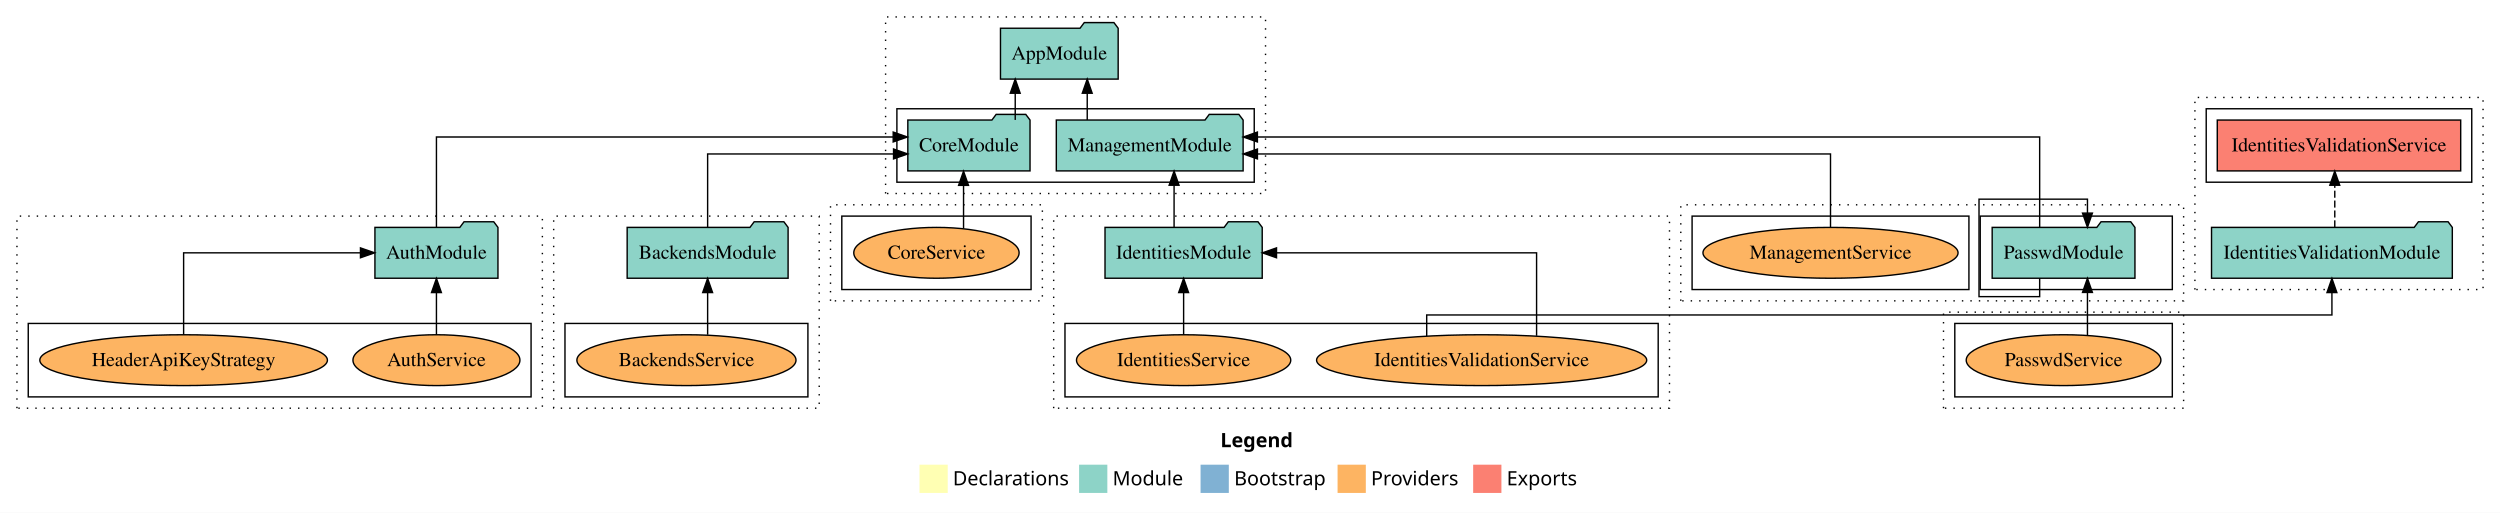
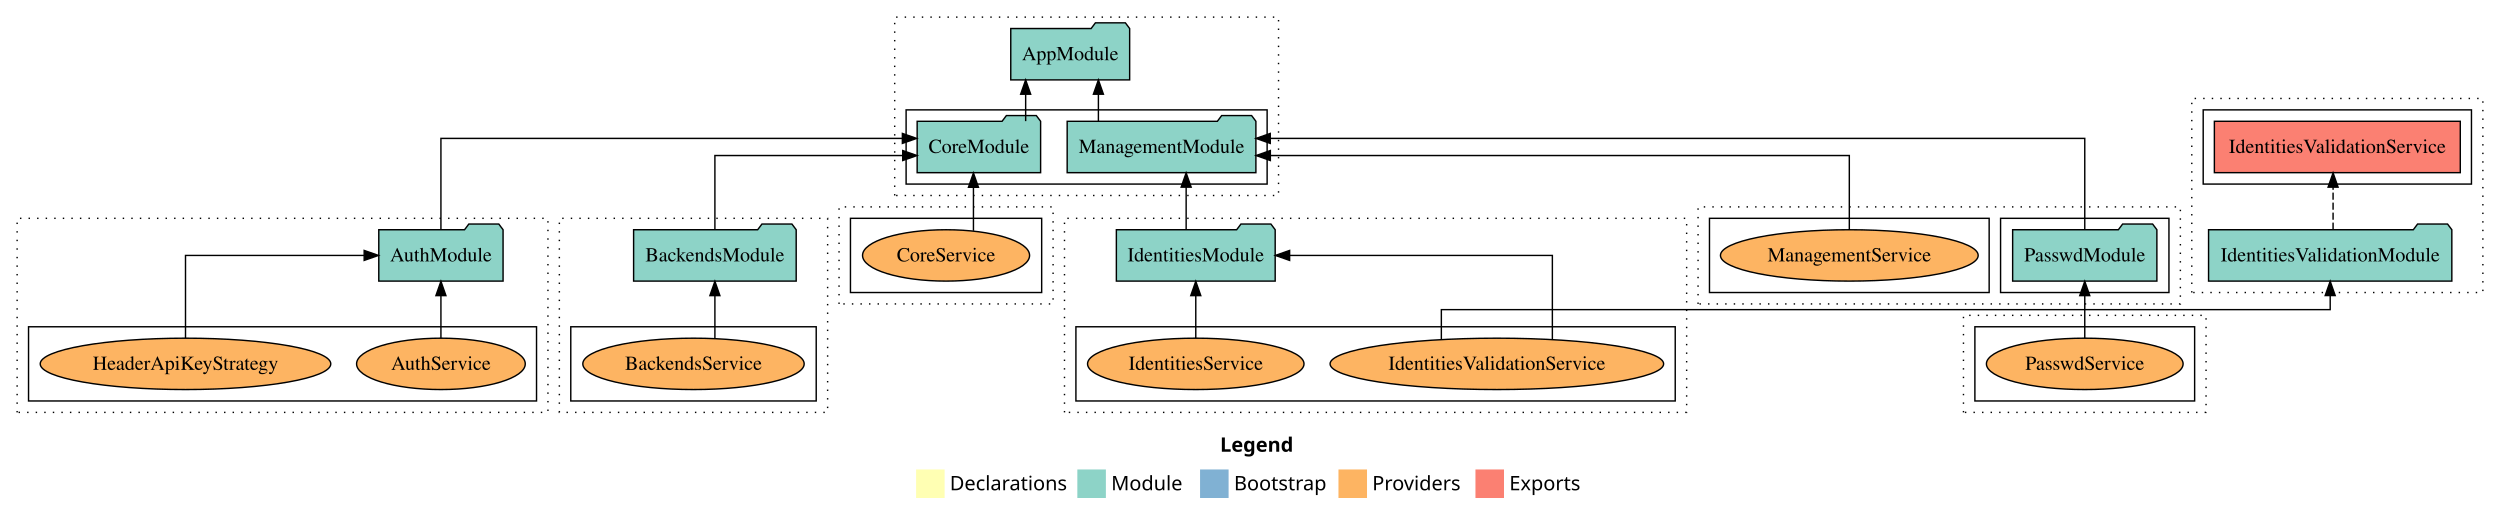
- <svg xmlns="http://www.w3.org/2000/svg" width="1770pt" height="363pt" viewBox="0.00 0.00 1770.00 363.00">
+ <svg xmlns="http://www.w3.org/2000/svg" width="1752pt" height="363pt" viewBox="0.00 0.00 1752.00 363.00">
  <g id="graph0" class="graph" transform="scale(1 1) rotate(0) translate(4 359)">
-     <polygon fill="white" stroke="transparent" points="-4,4 -4,-359 1766,-359 1766,4 -4,4" />
-     <text text-anchor="start" x="860.01" y="-42.4" font-family="Times-12" font-weight="bold" font-size="14.00">Legend</text>
-     <polygon fill="#ffffb3" stroke="transparent" points="647,-10 647,-30 667,-30 667,-10 647,-10" />
-     <text text-anchor="start" x="670.63" y="-15.4" font-family="Times-12" font-size="14.00">  Declarations</text>
-     <polygon fill="#8dd3c7" stroke="transparent" points="760,-10 760,-30 780,-30 780,-10 760,-10" />
-     <text text-anchor="start" x="783.73" y="-15.4" font-family="Times-12" font-size="14.00">  Module</text>
-     <polygon fill="#80b1d3" stroke="transparent" points="846,-10 846,-30 866,-30 866,-10 846,-10" />
-     <text text-anchor="start" x="869.78" y="-15.4" font-family="Times-12" font-size="14.00">  Bootstrap</text>
-     <polygon fill="#fdb462" stroke="transparent" points="943,-10 943,-30 963,-30 963,-10 943,-10" />
-     <text text-anchor="start" x="966.67" y="-15.4" font-family="Times-12" font-size="14.00">  Providers</text>
-     <polygon fill="#fb8072" stroke="transparent" points="1039,-10 1039,-30 1059,-30 1059,-10 1039,-10" />
-     <text text-anchor="start" x="1062.73" y="-15.4" font-family="Times-12" font-size="14.00">  Exports</text>
+     <polygon fill="white" stroke="transparent" points="-4,4 -4,-359 1748,-359 1748,4 -4,4" />
+     <text text-anchor="start" x="851.01" y="-42.4" font-family="Times-12" font-weight="bold" font-size="14.00">Legend</text>
+     <polygon fill="#ffffb3" stroke="transparent" points="638,-10 638,-30 658,-30 658,-10 638,-10" />
+     <text text-anchor="start" x="661.63" y="-15.4" font-family="Times-12" font-size="14.00">  Declarations</text>
+     <polygon fill="#8dd3c7" stroke="transparent" points="751,-10 751,-30 771,-30 771,-10 751,-10" />
+     <text text-anchor="start" x="774.73" y="-15.4" font-family="Times-12" font-size="14.00">  Module</text>
+     <polygon fill="#80b1d3" stroke="transparent" points="837,-10 837,-30 857,-30 857,-10 837,-10" />
+     <text text-anchor="start" x="860.78" y="-15.4" font-family="Times-12" font-size="14.00">  Bootstrap</text>
+     <polygon fill="#fdb462" stroke="transparent" points="934,-10 934,-30 954,-30 954,-10 934,-10" />
+     <text text-anchor="start" x="957.67" y="-15.4" font-family="Times-12" font-size="14.00">  Providers</text>
+     <polygon fill="#fb8072" stroke="transparent" points="1030,-10 1030,-30 1050,-30 1050,-10 1030,-10" />
+     <text text-anchor="start" x="1053.73" y="-15.4" font-family="Times-12" font-size="14.00">  Exports</text>
    <g id="clust1" class="cluster">
      <polygon fill="none" stroke="black" stroke-dasharray="1,5" points="623,-222 623,-347 892,-347 892,-222 623,-222" />
    </g>
    <g id="clust3" class="cluster">
      <polygon fill="none" stroke="black" points="631,-230 631,-282 884,-282 884,-230 631,-230" />
    </g>
    <g id="clust7" class="cluster">
      <polygon fill="none" stroke="black" stroke-dasharray="1,5" points="8,-70 8,-206 380,-206 380,-70 8,-70" />
    </g>
    <g id="clust12" class="cluster">
      <polygon fill="none" stroke="black" points="16,-78 16,-130 372,-130 372,-78 16,-78" />
    </g>
    <g id="clust13" class="cluster">
      <polygon fill="none" stroke="black" stroke-dasharray="1,5" points="388,-70 388,-206 576,-206 576,-70 388,-70" />
    </g>
    <g id="clust18" class="cluster">
      <polygon fill="none" stroke="black" points="396,-78 396,-130 568,-130 568,-78 396,-78" />
    </g>
    <g id="clust19" class="cluster">
      <polygon fill="none" stroke="black" stroke-dasharray="1,5" points="584,-146 584,-214 734,-214 734,-146 584,-146" />
    </g>
    <g id="clust24" class="cluster">
      <polygon fill="none" stroke="black" points="592,-154 592,-206 726,-206 726,-154 592,-154" />
    </g>
    <g id="clust25" class="cluster">
      <polygon fill="none" stroke="black" stroke-dasharray="1,5" points="742,-70 742,-206 1178,-206 1178,-70 742,-70" />
    </g>
    <g id="clust30" class="cluster">
      <polygon fill="none" stroke="black" points="750,-78 750,-130 1170,-130 1170,-78 750,-78" />
    </g>
    <g id="clust31" class="cluster">
-       <polygon fill="none" stroke="black" stroke-dasharray="1,5" points="1550,-154 1550,-290 1754,-290 1754,-154 1550,-154" />
+       <polygon fill="none" stroke="black" stroke-dasharray="1,5" points="1532,-154 1532,-290 1736,-290 1736,-154 1532,-154" />
    </g>
    <g id="clust34" class="cluster">
-       <polygon fill="none" stroke="black" points="1558,-230 1558,-282 1746,-282 1746,-230 1558,-230" />
+       <polygon fill="none" stroke="black" points="1540,-230 1540,-282 1728,-282 1728,-230 1540,-230" />
    </g>
    <g id="clust37" class="cluster">
-       <polygon fill="none" stroke="black" stroke-dasharray="1,5" points="1186,-146 1186,-214 1542,-214 1542,-146 1186,-146" />
+       <polygon fill="none" stroke="black" stroke-dasharray="1,5" points="1186,-146 1186,-214 1524,-214 1524,-146 1186,-146" />
    </g>
    <g id="clust39" class="cluster">
-       <polygon fill="none" stroke="black" points="1398,-154 1398,-206 1534,-206 1534,-154 1398,-154" />
+       <polygon fill="none" stroke="black" points="1398,-154 1398,-206 1516,-206 1516,-154 1398,-154" />
    </g>
    <g id="clust42" class="cluster">
      <polygon fill="none" stroke="black" points="1194,-154 1194,-206 1390,-206 1390,-154 1194,-154" />
    </g>
    <g id="clust43" class="cluster">
      <polygon fill="none" stroke="black" stroke-dasharray="1,5" points="1372,-70 1372,-138 1542,-138 1542,-70 1372,-70" />
    </g>
    <g id="clust48" class="cluster">
      <polygon fill="none" stroke="black" points="1380,-78 1380,-130 1534,-130 1534,-78 1380,-78" />
    </g>
    <g id="node1" class="node">
      <polygon fill="#8dd3c7" stroke="black" points="725.26,-274 722.26,-278 701.26,-278 698.26,-274 638.74,-274 638.74,-238 725.26,-238 725.26,-274" />
      <text text-anchor="middle" x="682" y="-251.8" font-family="Times,serif" font-size="14.00">CoreModule</text>
    </g>
    <g id="node3" class="node">
      <polygon fill="#8dd3c7" stroke="black" points="787.66,-339 784.66,-343 763.66,-343 760.66,-339 704.34,-339 704.34,-303 787.66,-303 787.66,-339" />
      <text text-anchor="middle" x="746" y="-316.8" font-family="Times,serif" font-size="14.00">AppModule</text>
    </g>
    <g id="edge1" class="edge">
      <path fill="none" stroke="black" d="M714.78,-274.11C714.78,-274.11 714.78,-292.99 714.78,-292.99" />
      <polygon fill="black" stroke="black" points="711.28,-292.99 714.78,-302.99 718.28,-292.99 711.28,-292.99" />
    </g>
    <g id="node2" class="node">
      <polygon fill="#8dd3c7" stroke="black" points="876.13,-274 873.13,-278 852.13,-278 849.13,-274 743.87,-274 743.87,-238 876.13,-238 876.13,-274" />
      <text text-anchor="middle" x="810" y="-251.8" font-family="Times,serif" font-size="14.00">ManagementModule</text>
    </g>
    <g id="edge2" class="edge">
      <path fill="none" stroke="black" d="M765.76,-274.11C765.76,-274.11 765.76,-292.99 765.76,-292.99" />
      <polygon fill="black" stroke="black" points="762.26,-292.99 765.76,-302.99 769.26,-292.99 762.26,-292.99" />
    </g>
    <g id="node4" class="node">
      <ellipse fill="#fdb462" stroke="black" cx="305" cy="-104" rx="59.11" ry="18" />
      <text text-anchor="middle" x="305" y="-99.8" font-family="Times,serif" font-size="14.00">AuthService</text>
    </g>
    <g id="node6" class="node">
      <polygon fill="#8dd3c7" stroke="black" points="348.55,-198 345.55,-202 324.55,-202 321.55,-198 261.45,-198 261.45,-162 348.55,-162 348.55,-198" />
      <text text-anchor="middle" x="305" y="-175.8" font-family="Times,serif" font-size="14.00">AuthModule</text>
    </g>
    <g id="edge3" class="edge">
      <path fill="none" stroke="black" d="M305,-122.01C305,-122.01 305,-151.85 305,-151.85" />
      <polygon fill="black" stroke="black" points="301.5,-151.85 305,-161.85 308.5,-151.85 301.5,-151.85" />
    </g>
    <g id="node5" class="node">
      <ellipse fill="#fdb462" stroke="black" cx="126" cy="-104" rx="101.82" ry="18" />
      <text text-anchor="middle" x="126" y="-99.8" font-family="Times,serif" font-size="14.00">HeaderApiKeyStrategy</text>
    </g>
    <g id="edge4" class="edge">
      <path fill="none" stroke="black" d="M126,-122.01C126,-144.49 126,-180 126,-180 126,-180 251.21,-180 251.21,-180" />
      <polygon fill="black" stroke="black" points="251.21,-183.5 261.21,-180 251.21,-176.5 251.21,-183.5" />
    </g>
    <g id="edge6" class="edge">
      <path fill="none" stroke="black" d="M305,-198.2C305,-222.36 305,-262 305,-262 305,-262 628.39,-262 628.39,-262" />
      <polygon fill="black" stroke="black" points="628.39,-265.5 638.39,-262 628.38,-258.5 628.39,-265.5" />
    </g>
    <g id="node7" class="node">
      <ellipse fill="#fdb462" stroke="black" cx="482" cy="-104" rx="77.57" ry="18" />
      <text text-anchor="middle" x="482" y="-99.8" font-family="Times,serif" font-size="14.00">BackendsService</text>
    </g>
    <g id="node8" class="node">
      <polygon fill="#8dd3c7" stroke="black" points="553.97,-198 550.97,-202 529.97,-202 526.97,-198 440.03,-198 440.03,-162 553.97,-162 553.97,-198" />
      <text text-anchor="middle" x="497" y="-175.8" font-family="Times,serif" font-size="14.00">BackendsModule</text>
    </g>
    <g id="edge5" class="edge">
      <path fill="none" stroke="black" d="M497,-122.01C497,-122.01 497,-151.85 497,-151.85" />
      <polygon fill="black" stroke="black" points="493.5,-151.85 497,-161.85 500.5,-151.85 493.5,-151.85" />
    </g>
    <g id="edge7" class="edge">
      <path fill="none" stroke="black" d="M497,-198.03C497,-218.77 497,-250 497,-250 497,-250 628.63,-250 628.63,-250" />
      <polygon fill="black" stroke="black" points="628.63,-253.5 638.63,-250 628.63,-246.5 628.63,-253.5" />
    </g>
    <g id="node9" class="node">
      <ellipse fill="#fdb462" stroke="black" cx="659" cy="-180" rx="58.53" ry="18" />
      <text text-anchor="middle" x="659" y="-175.8" font-family="Times,serif" font-size="14.00">CoreService</text>
    </g>
    <g id="edge8" class="edge">
      <path fill="none" stroke="black" d="M678.19,-197.25C678.19,-197.25 678.19,-227.76 678.19,-227.76" />
      <polygon fill="black" stroke="black" points="674.69,-227.76 678.19,-237.76 681.69,-227.76 674.69,-227.76" />
    </g>
    <g id="node10" class="node">
      <ellipse fill="#fdb462" stroke="black" cx="834" cy="-104" rx="75.85" ry="18" />
      <text text-anchor="middle" x="834" y="-99.8" font-family="Times,serif" font-size="14.00">IdentitiesService</text>
    </g>
    <g id="node12" class="node">
      <polygon fill="#8dd3c7" stroke="black" points="889.65,-198 886.65,-202 865.65,-202 862.65,-198 778.35,-198 778.35,-162 889.65,-162 889.65,-198" />
      <text text-anchor="middle" x="834" y="-175.8" font-family="Times,serif" font-size="14.00">IdentitiesModule</text>
    </g>
    <g id="edge9" class="edge">
      <path fill="none" stroke="black" d="M834,-122.01C834,-122.01 834,-151.85 834,-151.85" />
      <polygon fill="black" stroke="black" points="830.5,-151.85 834,-161.85 837.5,-151.85 830.5,-151.85" />
    </g>
    <g id="node11" class="node">
      <ellipse fill="#fdb462" stroke="black" cx="1045" cy="-104" rx="116.88" ry="18" />
      <text text-anchor="middle" x="1045" y="-99.8" font-family="Times,serif" font-size="14.00">IdentitiesValidationService</text>
    </g>
    <g id="edge10" class="edge">
      <path fill="none" stroke="black" d="M1083.9,-121.25C1083.9,-143.67 1083.9,-180 1083.9,-180 1083.9,-180 899.77,-180 899.77,-180" />
      <polygon fill="black" stroke="black" points="899.77,-176.5 889.77,-180 899.77,-183.5 899.77,-176.5" />
    </g>
    <g id="node14" class="node">
-       <polygon fill="#8dd3c7" stroke="black" points="1732.24,-198 1729.24,-202 1708.24,-202 1705.24,-198 1561.76,-198 1561.76,-162 1732.24,-162 1732.24,-198" />
-       <text text-anchor="middle" x="1647" y="-175.8" font-family="Times,serif" font-size="14.00">IdentitiesValidationModule</text>
+       <polygon fill="#8dd3c7" stroke="black" points="1714.24,-198 1711.24,-202 1690.24,-202 1687.24,-198 1543.76,-198 1543.76,-162 1714.24,-162 1714.24,-198" />
+       <text text-anchor="middle" x="1629" y="-175.8" font-family="Times,serif" font-size="14.00">IdentitiesValidationModule</text>
    </g>
    <g id="edge12" class="edge">
-       <path fill="none" stroke="black" d="M1006.1,-121.12C1006.1,-128.73 1006.1,-136 1006.1,-136 1006.1,-136 1647,-136 1647,-136 1647,-136 1647,-151.85 1647,-151.85" />
-       <polygon fill="black" stroke="black" points="1643.5,-151.85 1647,-161.85 1650.5,-151.85 1643.5,-151.85" />
+       <path fill="none" stroke="black" d="M1006.1,-121.22C1006.1,-131.28 1006.1,-142 1006.1,-142 1006.1,-142 1629,-142 1629,-142 1629,-142 1629,-151.89 1629,-151.89" />
+       <polygon fill="black" stroke="black" points="1625.5,-151.89 1629,-161.89 1632.5,-151.89 1625.5,-151.89" />
    </g>
    <g id="edge13" class="edge">
      <path fill="none" stroke="black" d="M827.25,-198.01C827.25,-198.01 827.25,-227.85 827.25,-227.85" />
      <polygon fill="black" stroke="black" points="823.75,-227.85 827.25,-237.85 830.75,-227.85 823.75,-227.85" />
    </g>
    <g id="node13" class="node">
-       <polygon fill="#fb8072" stroke="black" points="1738.17,-274 1565.83,-274 1565.83,-238 1738.17,-238 1738.17,-274" />
-       <text text-anchor="middle" x="1652" y="-251.8" font-family="Times,serif" font-size="14.00">IdentitiesValidationService </text>
+       <polygon fill="#fb8072" stroke="black" points="1720.17,-274 1547.83,-274 1547.83,-238 1720.17,-238 1720.17,-274" />
+       <text text-anchor="middle" x="1634" y="-251.8" font-family="Times,serif" font-size="14.00">IdentitiesValidationService </text>
    </g>
    <g id="edge11" class="edge">
-       <path fill="none" stroke="black" stroke-dasharray="5,2" d="M1649.02,-198.01C1649.02,-198.01 1649.02,-227.85 1649.02,-227.85" />
-       <polygon fill="black" stroke="black" points="1645.52,-227.85 1649.02,-237.85 1652.52,-227.85 1645.52,-227.85" />
+       <path fill="none" stroke="black" stroke-dasharray="5,2" d="M1631.02,-198.01C1631.02,-198.01 1631.02,-227.85 1631.02,-227.85" />
+       <polygon fill="black" stroke="black" points="1627.52,-227.85 1631.02,-237.85 1634.52,-227.85 1627.52,-227.85" />
    </g>
    <g id="node15" class="node">
      <polygon fill="#8dd3c7" stroke="black" points="1507.54,-198 1504.54,-202 1483.54,-202 1480.54,-198 1406.46,-198 1406.46,-162 1507.54,-162 1507.54,-198" />
      <text text-anchor="middle" x="1457" y="-175.8" font-family="Times,serif" font-size="14.00">PasswdModule</text>
    </g>
    <g id="edge14" class="edge">
-       <path fill="none" stroke="black" d="M1440.08,-198.2C1440.08,-222.36 1440.08,-262 1440.08,-262 1440.08,-262 886.24,-262 886.24,-262" />
-       <polygon fill="black" stroke="black" points="886.24,-258.5 876.24,-262 886.24,-265.5 886.24,-258.5" />
-     </g>
-     <g id="edge16" class="edge">
-       <path fill="none" stroke="black" d="M1440.08,-161.97C1440.08,-155.15 1440.08,-149 1440.08,-149 1440.08,-149 1397.14,-149 1397.14,-149 1397.14,-149 1397.14,-218 1397.14,-218 1397.14,-218 1473.92,-218 1473.92,-218 1473.92,-218 1473.92,-208.11 1473.92,-208.11" />
-       <polygon fill="black" stroke="black" points="1477.42,-208.11 1473.92,-198.11 1470.42,-208.11 1477.42,-208.11" />
+       <path fill="none" stroke="black" d="M1457,-198.2C1457,-222.36 1457,-262 1457,-262 1457,-262 886.2,-262 886.2,-262" />
+       <polygon fill="black" stroke="black" points="886.2,-258.5 876.2,-262 886.2,-265.5 886.2,-258.5" />
    </g>
    <g id="node16" class="node">
      <ellipse fill="#fdb462" stroke="black" cx="1292" cy="-180" rx="90.31" ry="18" />
      <text text-anchor="middle" x="1292" y="-175.8" font-family="Times,serif" font-size="14.00">ManagementService</text>
    </g>
    <g id="edge15" class="edge">
      <path fill="none" stroke="black" d="M1292,-198.03C1292,-218.77 1292,-250 1292,-250 1292,-250 886.26,-250 886.26,-250" />
      <polygon fill="black" stroke="black" points="886.26,-246.5 876.26,-250 886.26,-253.5 886.26,-246.5" />
    </g>
    <g id="node17" class="node">
      <ellipse fill="#fdb462" stroke="black" cx="1457" cy="-104" rx="68.92" ry="18" />
      <text text-anchor="middle" x="1457" y="-99.8" font-family="Times,serif" font-size="14.00">PasswdService</text>
    </g>
-     <g id="edge17" class="edge">
-       <path fill="none" stroke="black" d="M1473.92,-121.63C1473.92,-121.63 1473.92,-151.94 1473.92,-151.94" />
-       <polygon fill="black" stroke="black" points="1470.42,-151.94 1473.92,-161.94 1477.42,-151.94 1470.42,-151.94" />
+     <g id="edge16" class="edge">
+       <path fill="none" stroke="black" d="M1457,-122.01C1457,-122.01 1457,-151.85 1457,-151.85" />
+       <polygon fill="black" stroke="black" points="1453.5,-151.85 1457,-161.85 1460.5,-151.85 1453.5,-151.85" />
    </g>
  </g>
</svg>
